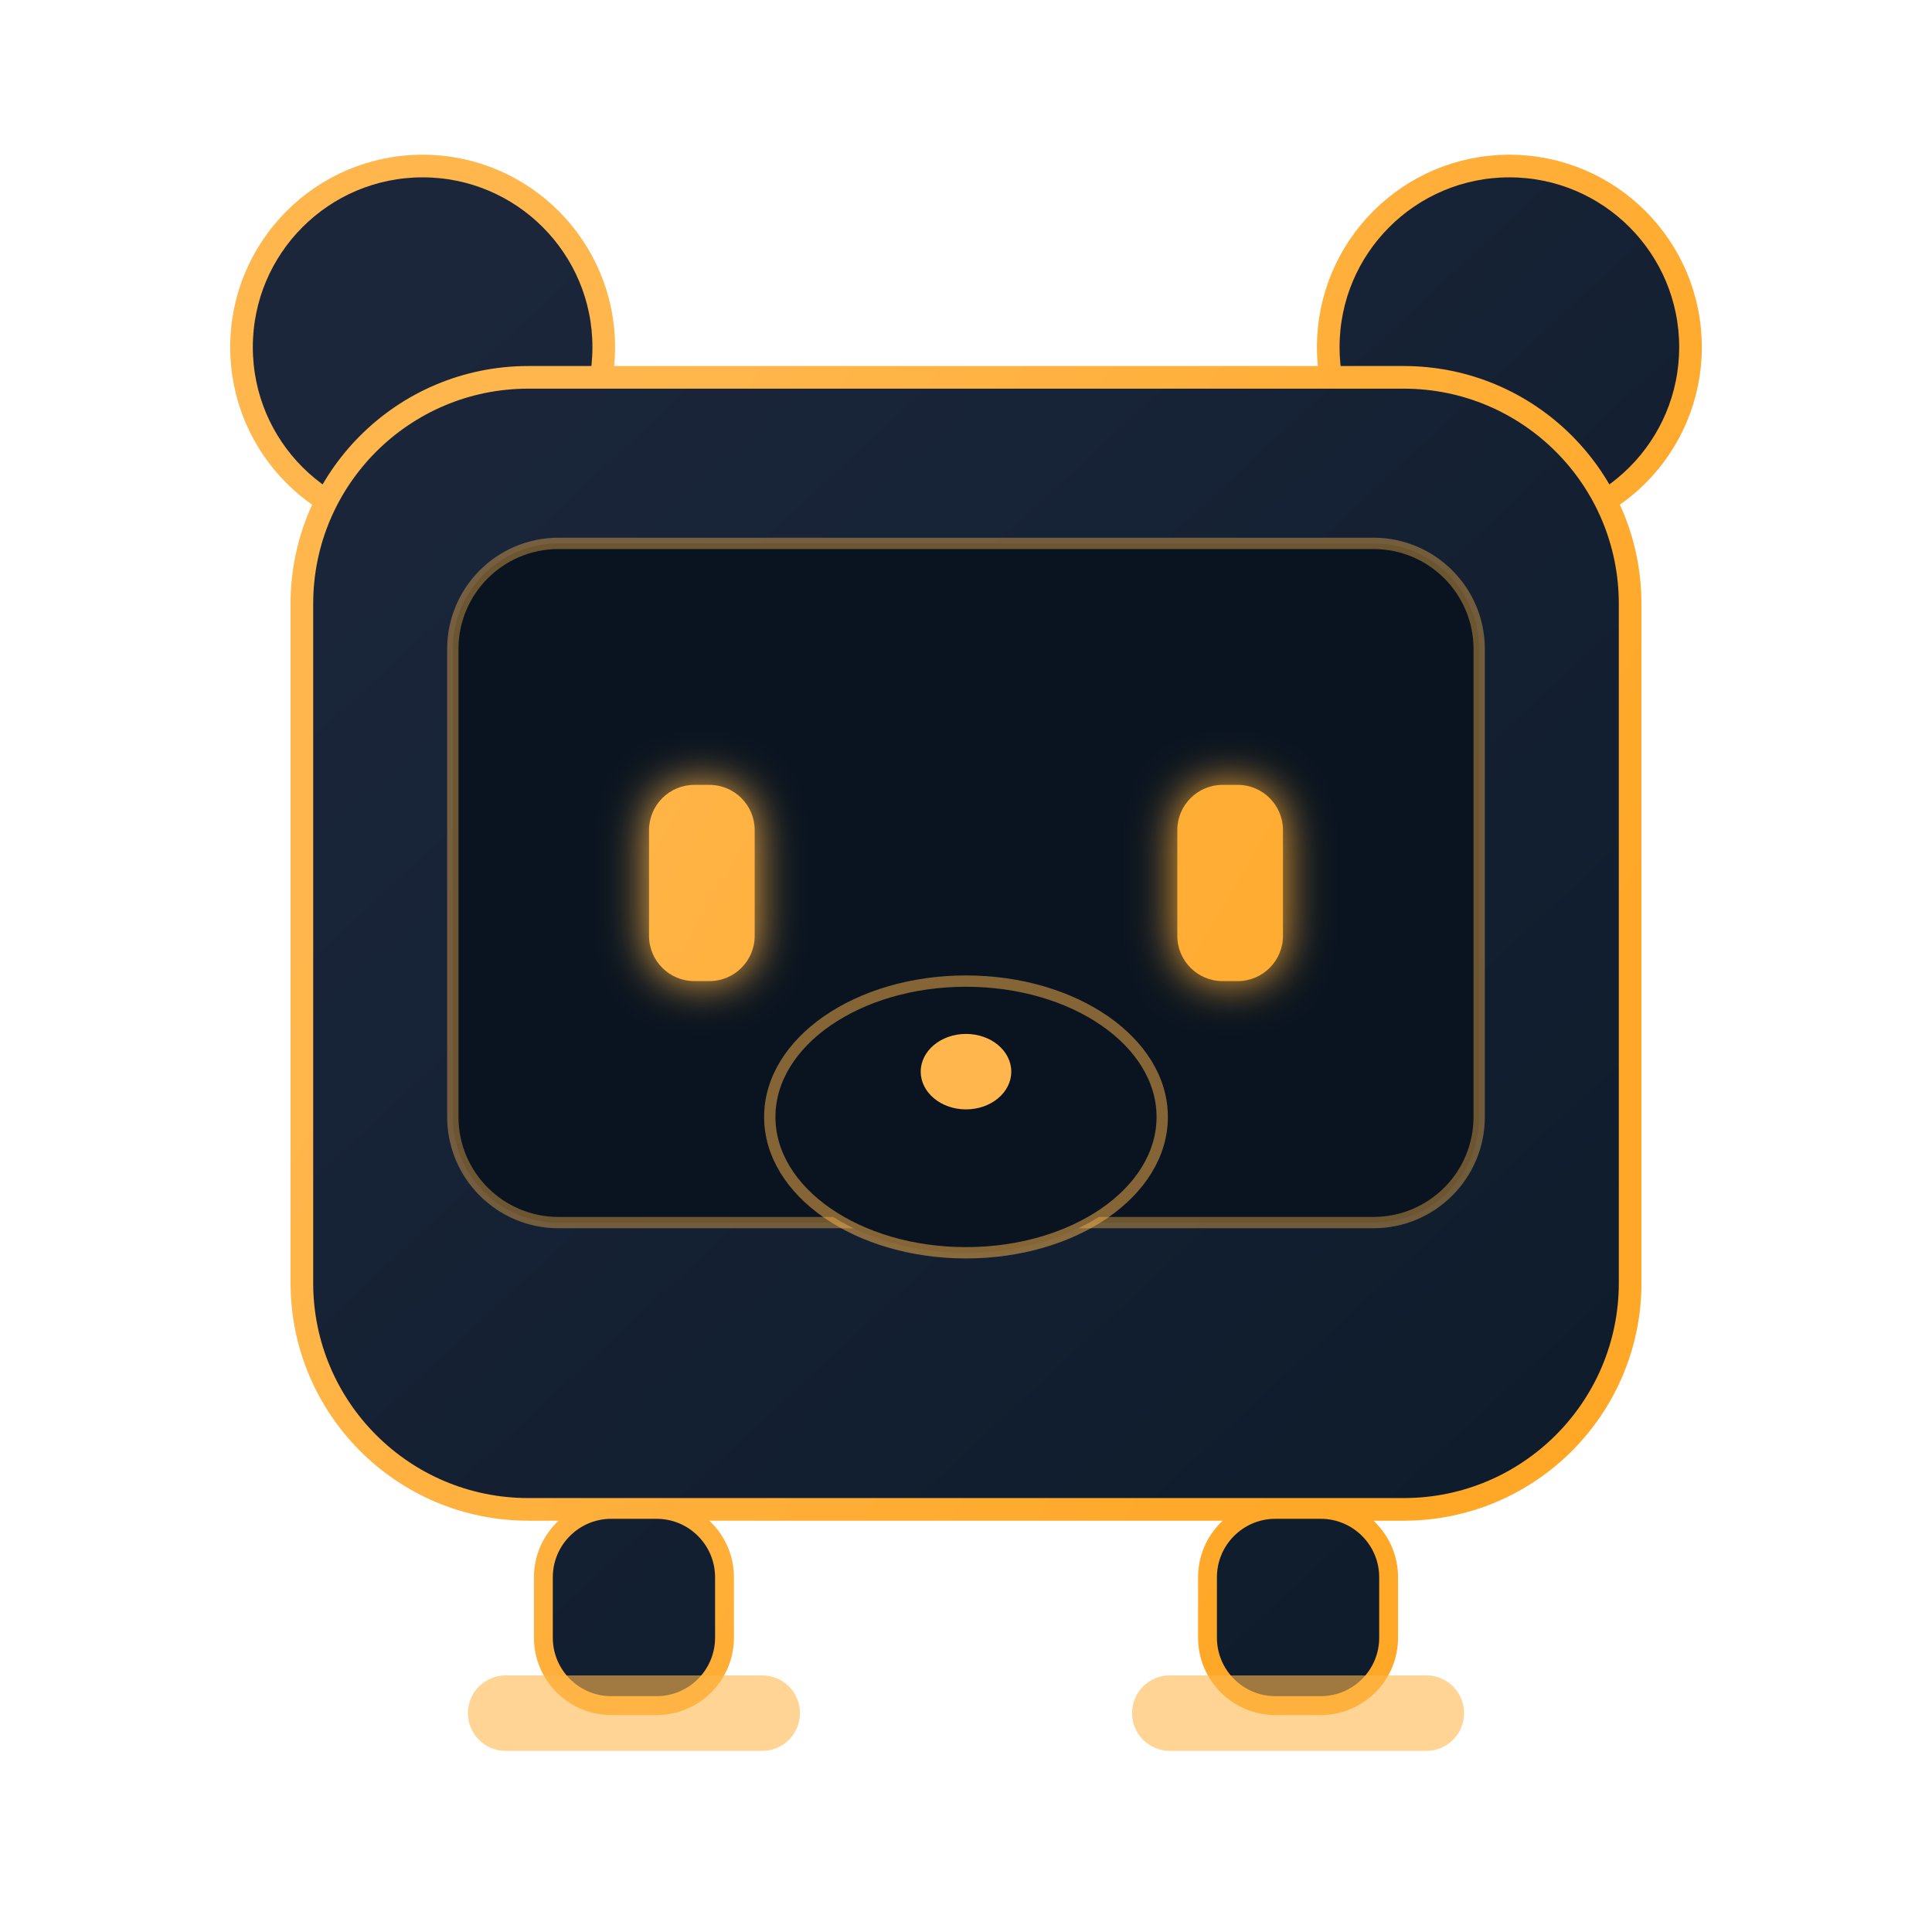
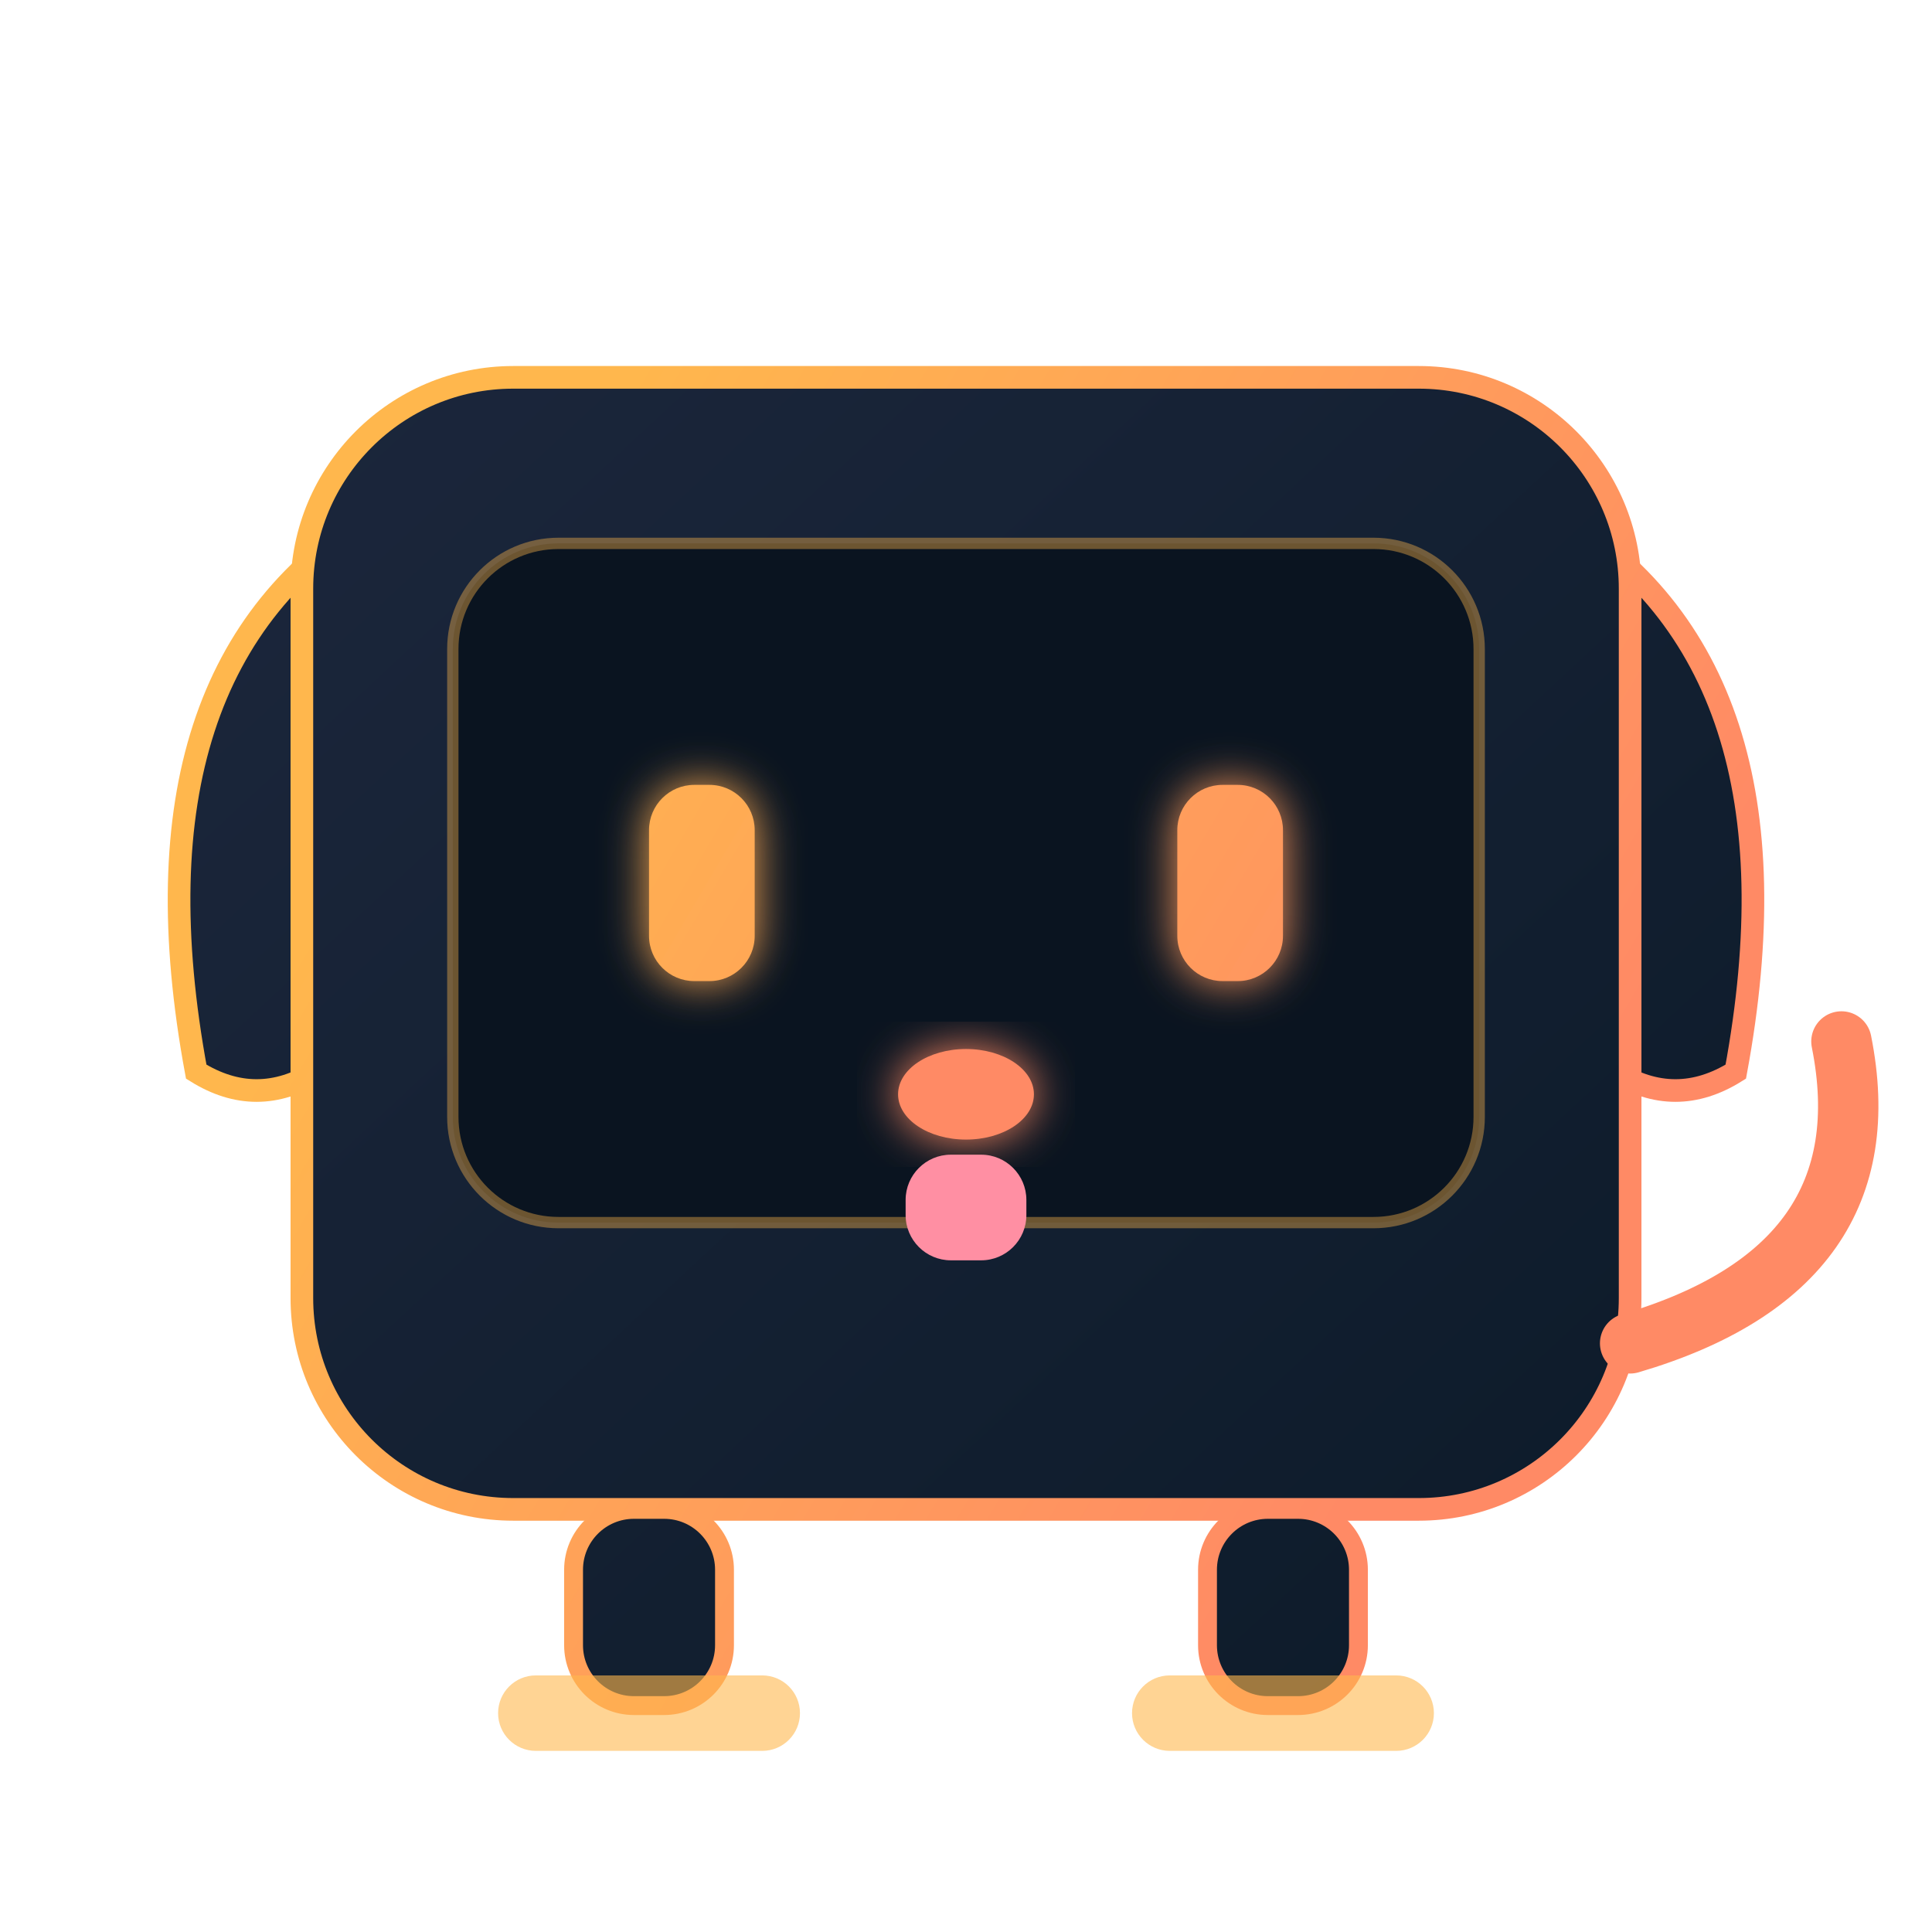
<svg xmlns="http://www.w3.org/2000/svg" width="256" height="256" viewBox="0 0 256 256" fill="none">
  <defs>
    <linearGradient id="bodyGrad" x1="48" y1="48" x2="208" y2="220" gradientUnits="userSpaceOnUse">
      <stop offset="0" stop-color="#1b263b" />
      <stop offset="1" stop-color="#0d1b2a" />
    </linearGradient>
    <linearGradient id="accentGrad" x1="60" y1="90" x2="196" y2="170" gradientUnits="userSpaceOnUse">
      <stop offset="0" stop-color="#ffb74d" />
-       <stop offset="1" stop-color="#ffa726" />
+       <stop offset="1" stop-color="#ff8a65" />
    </linearGradient>
    <filter id="glow" x="-30%" y="-30%" width="160%" height="160%">
      <feGaussianBlur stdDeviation="3" result="blur" />
      <feMerge>
        <feMergeNode in="blur" />
        <feMergeNode in="SourceGraphic" />
      </feMerge>
    </filter>
  </defs>
-   <circle cx="56" cy="46" r="24" fill="url(#bodyGrad)" stroke="url(#accentGrad)" stroke-width="3" />
-   <circle cx="200" cy="46" r="24" fill="url(#bodyGrad)" stroke="url(#accentGrad)" stroke-width="3" />
-   <rect x="40" y="50" width="176" height="150" rx="30" fill="url(#bodyGrad)" stroke="url(#accentGrad)" stroke-width="3" />
-   <rect x="60" y="72" width="136" height="90" rx="14" fill="#0a1420" stroke="#ffb74d" stroke-opacity="0.4" stroke-width="1.5" />
-   <g filter="url(#glow)">
-     <rect x="86" y="104" width="14" height="26" rx="6" fill="url(#accentGrad)">
-       <animate attributeName="height" values="26;2;26" keyTimes="0;0.5;1" dur="3.2s" repeatCount="indefinite" />
-       <animate attributeName="y" values="104;117;104" keyTimes="0;0.5;1" dur="3.2s" repeatCount="indefinite" />
-     </rect>
-     <rect x="156" y="104" width="14" height="26" rx="6" fill="url(#accentGrad)">
-       <animate attributeName="height" values="26;2;26" keyTimes="0;0.5;1" dur="3.2s" repeatCount="indefinite" />
-       <animate attributeName="y" values="104;117;104" keyTimes="0;0.5;1" dur="3.2s" repeatCount="indefinite" />
-     </rect>
+   <g id="pet-body-group">
+     <path d="M50 68 Q16 88 26 142 Q42 152 58 122 Z" fill="url(#bodyGrad)" stroke="url(#accentGrad)" stroke-width="3" />
+     <path d="M206 68 Q240 88 230 142 Q214 152 198 122 Z" fill="url(#bodyGrad)" stroke="url(#accentGrad)" stroke-width="3" />
+     <rect x="40" y="50" width="176" height="150" rx="28" fill="url(#bodyGrad)" stroke="url(#accentGrad)" stroke-width="3" />
+     <rect x="60" y="72" width="136" height="90" rx="14" fill="#0a1420" stroke="#ffb74d" stroke-opacity="0.4" stroke-width="1.5" />
+     <g filter="url(#glow)">
+       <rect x="86" y="104" width="14" height="26" rx="6" fill="url(#accentGrad)">
+         <animate attributeName="height" values="26;2;26" keyTimes="0;0.5;1" dur="3.2s" repeatCount="indefinite" />
+         <animate attributeName="y" values="104;117;104" keyTimes="0;0.5;1" dur="3.2s" repeatCount="indefinite" />
+       </rect>
+       <rect x="156" y="104" width="14" height="26" rx="6" fill="url(#accentGrad)">
+         <animate attributeName="height" values="26;2;26" keyTimes="0;0.5;1" dur="3.2s" repeatCount="indefinite" />
+         <animate attributeName="y" values="104;117;104" keyTimes="0;0.5;1" dur="3.2s" repeatCount="indefinite" />
+       </rect>
+     </g>
+     <ellipse cx="128" cy="145" rx="9" ry="6" fill="#ff8a65" filter="url(#glow)" />
+     <rect x="120" y="153" width="16" height="14" rx="6" fill="#ff8fa3" />
+     <rect x="76" y="200" width="20" height="26" rx="8" fill="url(#bodyGrad)" stroke="url(#accentGrad)" stroke-width="2.5" />
+     <rect x="160" y="200" width="20" height="26" rx="8" fill="url(#bodyGrad)" stroke="url(#accentGrad)" stroke-width="2.5" />
+     <rect x="66" y="222" width="40" height="10" rx="5" fill="#ffb74d" fill-opacity="0.6" />
+     <rect x="150" y="222" width="40" height="10" rx="5" fill="#ffb74d" fill-opacity="0.6" />
+     <path d="M216 178 Q250 168 244 138" stroke="url(#accentGrad)" stroke-width="8" stroke-linecap="round" fill="none">
+       <animateTransform attributeName="transform" type="rotate" values="0 216 178;18 216 178;0 216 178" dur="0.8s" repeatCount="indefinite" />
+     </path>
  </g>
-   <ellipse cx="128" cy="148" rx="26" ry="18" fill="#0a1420" stroke="#ffb74d" stroke-opacity="0.5" stroke-width="1.5" />
-   <ellipse cx="128" cy="142" rx="6" ry="5" fill="#ffb74d" />
-   <rect x="72" y="200" width="24" height="26" rx="9" fill="url(#bodyGrad)" stroke="url(#accentGrad)" stroke-width="2.5" />
-   <rect x="160" y="200" width="24" height="26" rx="9" fill="url(#bodyGrad)" stroke="url(#accentGrad)" stroke-width="2.5" />
-   <rect x="62" y="222" width="44" height="10" rx="5" fill="#ffb74d" fill-opacity="0.6" />
-   <rect x="150" y="222" width="44" height="10" rx="5" fill="#ffb74d" fill-opacity="0.6" />
</svg>
